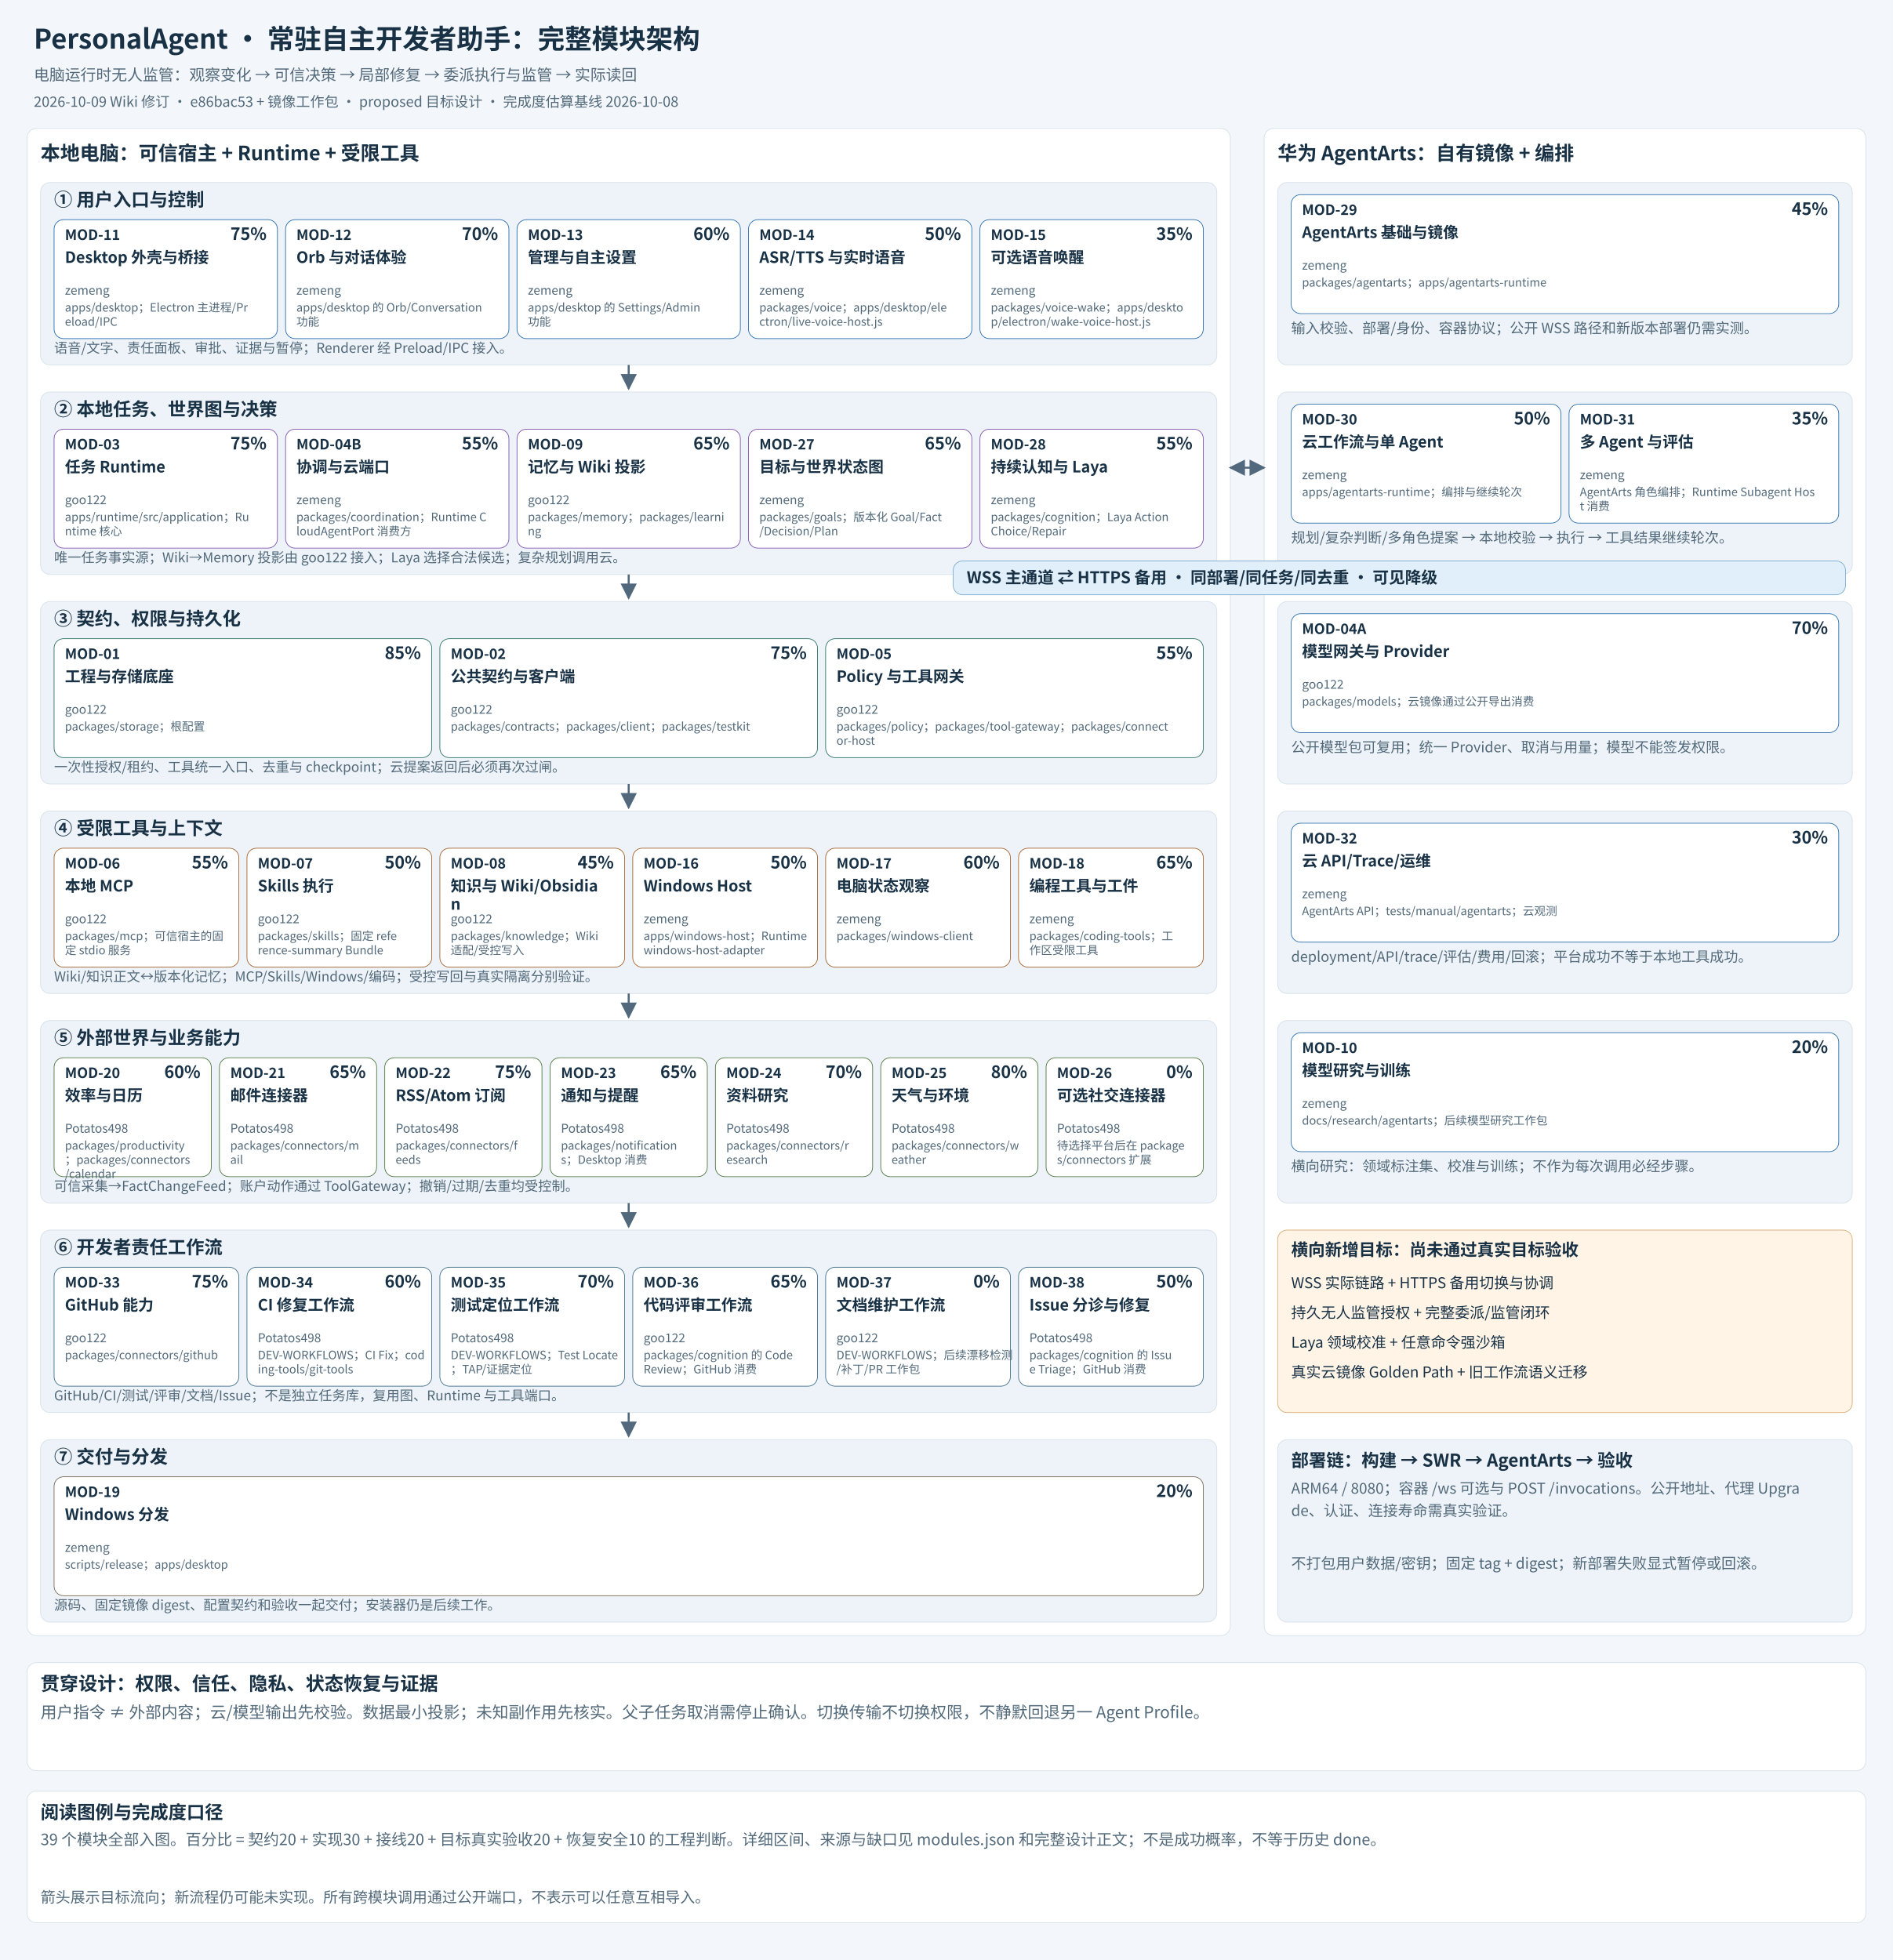
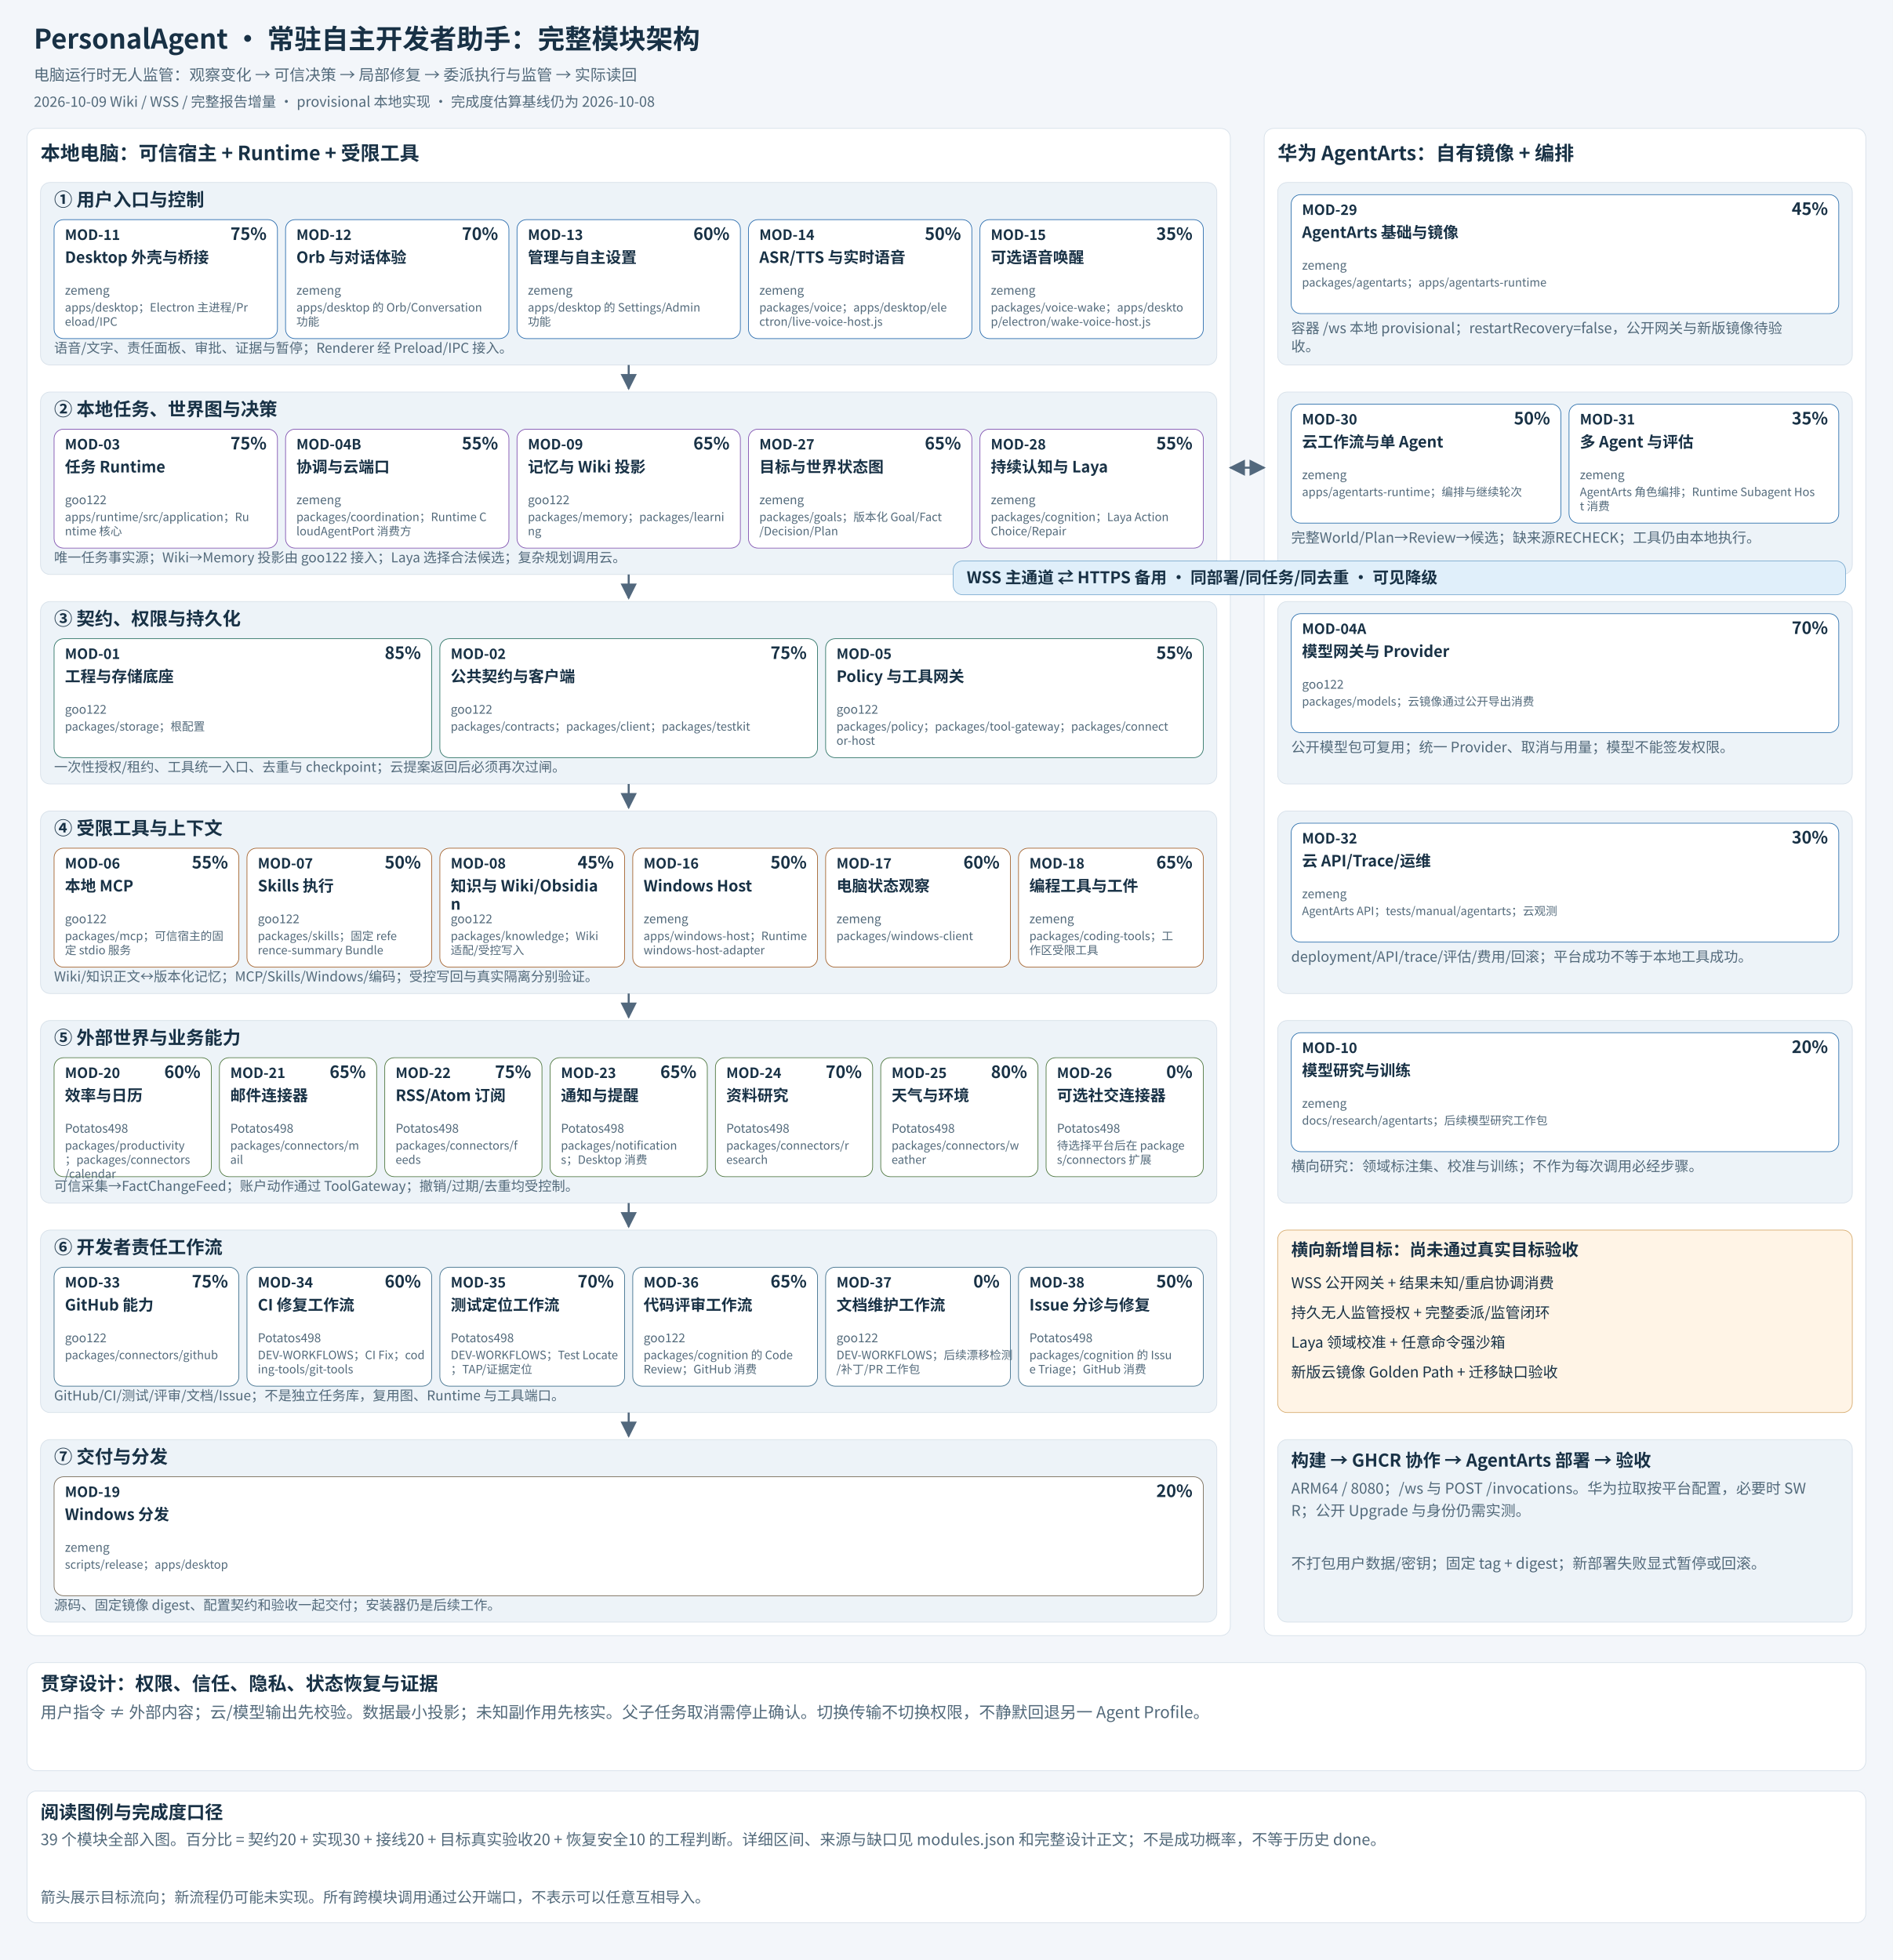
<svg xmlns="http://www.w3.org/2000/svg" width="2800" height="2900" viewBox="0 0 2800 2900" role="img" aria-labelledby="title desc">
  <defs>
    <marker id="arrow" viewBox="0 0 10 10" refX="9" refY="5" markerWidth="8" markerHeight="8" orient="auto-start-reverse">
      <path d="M 0 0 L 10 5 L 0 10 z" fill="#52687d" />
    </marker>
  </defs>
  <style>text{font-family:"Microsoft YaHei","Noto Sans CJK SC",sans-serif;fill:#183145} .muted{fill:#52697a} .white{fill:white} .strong{font-weight:700}</style>
  <rect x="0" y="0" width="2800" height="2900" rx="0" fill="#f3f6fa" stroke="none" />
  <text x="50" y="72" font-size="40" class="strong" text-anchor="start">PersonalAgent · 常驻自主开发者助手：完整模块架构</text>
  <text x="50" y="119" font-size="23" class="muted" text-anchor="start">电脑运行时无人监管：观察变化 → 可信决策 → 局部修复 → 委派执行与监管 → 实际读回</text>
-   <text x="50" y="158" font-size="21" class="muted" text-anchor="start">2026-10-09 Wiki 修订 · e86bac53 + 镜像工作包 · proposed 目标设计 · 完成度估算基线 2026-10-08</text>
+   <text x="50" y="158" font-size="21" class="muted" text-anchor="start">2026-10-09 Wiki / WSS / 完整报告增量 · provisional 本地实现 · 完成度估算基线仍为 2026-10-08</text>
  <rect x="40" y="190" width="1780" height="2230" rx="14" fill="#fff" stroke="#d5dfe8" />
  <rect x="1870" y="190" width="890" height="2230" rx="14" fill="#fff" stroke="#d5dfe8" />
  <text x="60" y="237" font-size="29" class="strong" text-anchor="start">本地电脑：可信宿主 + Runtime + 受限工具</text>
  <text x="1890" y="237" font-size="29" class="strong" text-anchor="start">华为 AgentArts：自有镜像 + 编排</text>
  <rect x="60" y="270" width="1740" height="270" rx="14" fill="#edf3f8" stroke="#d5dfe8" />
  <text x="80" y="305" font-size="27" class="strong" text-anchor="start">① 用户入口与控制</text>
  <g data-module="MOD-11">
    <rect x="80.0" y="325" width="330.4" height="176" rx="14" fill="#fff" stroke="#2468ab" />
    <text x="96.0" y="355" font-size="21" class="strong" text-anchor="start">MOD-11</text>
    <text x="394.4" y="355" font-size="25" class="strong" text-anchor="end">75%</text>
    <text x="96.0" y="389" font-size="23" class="strong" text-anchor="start">Desktop 外壳与桥接</text>
    <text x="96.0" y="436" font-size="18" class="muted" text-anchor="start">zemeng</text>
    <text x="96.0" y="461" font-size="17" class="muted" text-anchor="start">apps/desktop；Electron 主进程/Pr</text>
    <text x="96.0" y="482" font-size="17" class="muted" text-anchor="start">eload/IPC</text>
  </g>
  <g data-module="MOD-12">
    <rect x="422.4" y="325" width="330.4" height="176" rx="14" fill="#fff" stroke="#2468ab" />
    <text x="438.4" y="355" font-size="21" class="strong" text-anchor="start">MOD-12</text>
    <text x="736.8" y="355" font-size="25" class="strong" text-anchor="end">70%</text>
    <text x="438.4" y="389" font-size="23" class="strong" text-anchor="start">Orb 与对话体验</text>
    <text x="438.4" y="436" font-size="18" class="muted" text-anchor="start">zemeng</text>
    <text x="438.4" y="461" font-size="17" class="muted" text-anchor="start">apps/desktop 的 Orb/Conversation</text>
    <text x="438.4" y="482" font-size="17" class="muted" text-anchor="start"> 功能</text>
  </g>
  <g data-module="MOD-13">
    <rect x="764.8" y="325" width="330.4" height="176" rx="14" fill="#fff" stroke="#2468ab" />
    <text x="780.8" y="355" font-size="21" class="strong" text-anchor="start">MOD-13</text>
    <text x="1079.2" y="355" font-size="25" class="strong" text-anchor="end">60%</text>
    <text x="780.8" y="389" font-size="23" class="strong" text-anchor="start">管理与自主设置</text>
    <text x="780.8" y="436" font-size="18" class="muted" text-anchor="start">zemeng</text>
    <text x="780.8" y="461" font-size="17" class="muted" text-anchor="start">apps/desktop 的 Settings/Admin </text>
    <text x="780.8" y="482" font-size="17" class="muted" text-anchor="start">功能</text>
  </g>
  <g data-module="MOD-14">
    <rect x="1107.2" y="325" width="330.4" height="176" rx="14" fill="#fff" stroke="#2468ab" />
    <text x="1123.2" y="355" font-size="21" class="strong" text-anchor="start">MOD-14</text>
    <text x="1421.6" y="355" font-size="25" class="strong" text-anchor="end">50%</text>
    <text x="1123.2" y="389" font-size="23" class="strong" text-anchor="start">ASR/TTS 与实时语音</text>
    <text x="1123.2" y="436" font-size="18" class="muted" text-anchor="start">zemeng</text>
    <text x="1123.2" y="461" font-size="17" class="muted" text-anchor="start">packages/voice；apps/desktop/ele</text>
    <text x="1123.2" y="482" font-size="17" class="muted" text-anchor="start">ctron/live-voice-host.js</text>
  </g>
  <g data-module="MOD-15">
    <rect x="1449.6" y="325" width="330.4" height="176" rx="14" fill="#fff" stroke="#2468ab" />
    <text x="1465.6" y="355" font-size="21" class="strong" text-anchor="start">MOD-15</text>
    <text x="1764.0" y="355" font-size="25" class="strong" text-anchor="end">35%</text>
    <text x="1465.6" y="389" font-size="23" class="strong" text-anchor="start">可选语音唤醒</text>
    <text x="1465.6" y="436" font-size="18" class="muted" text-anchor="start">zemeng</text>
    <text x="1465.6" y="461" font-size="17" class="muted" text-anchor="start">packages/voice-wake；apps/deskto</text>
    <text x="1465.6" y="482" font-size="17" class="muted" text-anchor="start">p/electron/wake-voice-host.js</text>
  </g>
  <text x="80" y="522" font-size="20" class="muted" text-anchor="start">语音/文字、责任面板、审批、证据与暂停；Renderer 经 Preload/IPC 接入。</text>
  <rect x="60" y="580" width="1740" height="270" rx="14" fill="#edf3f8" stroke="#d5dfe8" />
  <text x="80" y="615" font-size="27" class="strong" text-anchor="start">② 本地任务、世界图与决策</text>
  <g data-module="MOD-03">
    <rect x="80.0" y="635" width="330.4" height="176" rx="14" fill="#fff" stroke="#7c4cad" />
    <text x="96.0" y="665" font-size="21" class="strong" text-anchor="start">MOD-03</text>
    <text x="394.4" y="665" font-size="25" class="strong" text-anchor="end">75%</text>
    <text x="96.0" y="699" font-size="23" class="strong" text-anchor="start">任务 Runtime</text>
    <text x="96.0" y="746" font-size="18" class="muted" text-anchor="start">goo122</text>
    <text x="96.0" y="771" font-size="17" class="muted" text-anchor="start">apps/runtime/src/application；Ru</text>
    <text x="96.0" y="792" font-size="17" class="muted" text-anchor="start">ntime 核心</text>
  </g>
  <g data-module="MOD-04B">
    <rect x="422.4" y="635" width="330.4" height="176" rx="14" fill="#fff" stroke="#7c4cad" />
    <text x="438.4" y="665" font-size="21" class="strong" text-anchor="start">MOD-04B</text>
    <text x="736.8" y="665" font-size="25" class="strong" text-anchor="end">55%</text>
    <text x="438.4" y="699" font-size="23" class="strong" text-anchor="start">协调与云端口</text>
    <text x="438.4" y="746" font-size="18" class="muted" text-anchor="start">zemeng</text>
    <text x="438.4" y="771" font-size="17" class="muted" text-anchor="start">packages/coordination；Runtime C</text>
    <text x="438.4" y="792" font-size="17" class="muted" text-anchor="start">loudAgentPort 消费方</text>
  </g>
  <g data-module="MOD-09">
    <rect x="764.8" y="635" width="330.4" height="176" rx="14" fill="#fff" stroke="#7c4cad" />
    <text x="780.8" y="665" font-size="21" class="strong" text-anchor="start">MOD-09</text>
    <text x="1079.2" y="665" font-size="25" class="strong" text-anchor="end">65%</text>
    <text x="780.8" y="699" font-size="23" class="strong" text-anchor="start">记忆与 Wiki 投影</text>
    <text x="780.8" y="746" font-size="18" class="muted" text-anchor="start">goo122</text>
    <text x="780.8" y="771" font-size="17" class="muted" text-anchor="start">packages/memory；packages/learni</text>
    <text x="780.8" y="792" font-size="17" class="muted" text-anchor="start">ng</text>
  </g>
  <g data-module="MOD-27">
    <rect x="1107.2" y="635" width="330.4" height="176" rx="14" fill="#fff" stroke="#7c4cad" />
    <text x="1123.2" y="665" font-size="21" class="strong" text-anchor="start">MOD-27</text>
    <text x="1421.6" y="665" font-size="25" class="strong" text-anchor="end">65%</text>
    <text x="1123.2" y="699" font-size="23" class="strong" text-anchor="start">目标与世界状态图</text>
    <text x="1123.2" y="746" font-size="18" class="muted" text-anchor="start">zemeng</text>
    <text x="1123.2" y="771" font-size="17" class="muted" text-anchor="start">packages/goals；版本化 Goal/Fact</text>
    <text x="1123.2" y="792" font-size="17" class="muted" text-anchor="start">/Decision/Plan</text>
  </g>
  <g data-module="MOD-28">
    <rect x="1449.6" y="635" width="330.4" height="176" rx="14" fill="#fff" stroke="#7c4cad" />
    <text x="1465.6" y="665" font-size="21" class="strong" text-anchor="start">MOD-28</text>
    <text x="1764.0" y="665" font-size="25" class="strong" text-anchor="end">55%</text>
    <text x="1465.6" y="699" font-size="23" class="strong" text-anchor="start">持续认知与 Laya</text>
    <text x="1465.6" y="746" font-size="18" class="muted" text-anchor="start">zemeng</text>
    <text x="1465.6" y="771" font-size="17" class="muted" text-anchor="start">packages/cognition；Laya Action </text>
    <text x="1465.6" y="792" font-size="17" class="muted" text-anchor="start">Choice/Repair</text>
  </g>
  <text x="80" y="832" font-size="20" class="muted" text-anchor="start">唯一任务事实源；Wiki→Memory 投影由 goo122 接入；Laya 选择合法候选；复杂规划调用云。</text>
  <rect x="60" y="890" width="1740" height="270" rx="14" fill="#edf3f8" stroke="#d5dfe8" />
  <text x="80" y="925" font-size="27" class="strong" text-anchor="start">③ 契约、权限与持久化</text>
  <g data-module="MOD-01">
    <rect x="80.0" y="945" width="558.667" height="176" rx="14" fill="#fff" stroke="#276f61" />
    <text x="96.0" y="975" font-size="21" class="strong" text-anchor="start">MOD-01</text>
    <text x="622.667" y="975" font-size="25" class="strong" text-anchor="end">85%</text>
    <text x="96.0" y="1009" font-size="23" class="strong" text-anchor="start">工程与存储底座</text>
    <text x="96.0" y="1056" font-size="18" class="muted" text-anchor="start">goo122</text>
    <text x="96.0" y="1081" font-size="17" class="muted" text-anchor="start">packages/storage；根配置</text>
  </g>
  <g data-module="MOD-02">
    <rect x="650.667" y="945" width="558.667" height="176" rx="14" fill="#fff" stroke="#276f61" />
    <text x="666.667" y="975" font-size="21" class="strong" text-anchor="start">MOD-02</text>
    <text x="1193.333" y="975" font-size="25" class="strong" text-anchor="end">75%</text>
    <text x="666.667" y="1009" font-size="23" class="strong" text-anchor="start">公共契约与客户端</text>
    <text x="666.667" y="1056" font-size="18" class="muted" text-anchor="start">goo122</text>
    <text x="666.667" y="1081" font-size="17" class="muted" text-anchor="start">packages/contracts；packages/client；packages/testkit</text>
  </g>
  <g data-module="MOD-05">
    <rect x="1221.333" y="945" width="558.667" height="176" rx="14" fill="#fff" stroke="#276f61" />
    <text x="1237.333" y="975" font-size="21" class="strong" text-anchor="start">MOD-05</text>
    <text x="1764.0" y="975" font-size="25" class="strong" text-anchor="end">55%</text>
    <text x="1237.333" y="1009" font-size="23" class="strong" text-anchor="start">Policy 与工具网关</text>
    <text x="1237.333" y="1056" font-size="18" class="muted" text-anchor="start">goo122</text>
    <text x="1237.333" y="1081" font-size="17" class="muted" text-anchor="start">packages/policy；packages/tool-gateway；packages/connect</text>
    <text x="1237.333" y="1102" font-size="17" class="muted" text-anchor="start">or-host</text>
  </g>
  <text x="80" y="1142" font-size="20" class="muted" text-anchor="start">一次性授权/租约、工具统一入口、去重与 checkpoint；云提案返回后必须再次过闸。</text>
  <rect x="60" y="1200" width="1740" height="270" rx="14" fill="#edf3f8" stroke="#d5dfe8" />
  <text x="80" y="1235" font-size="27" class="strong" text-anchor="start">④ 受限工具与上下文</text>
  <g data-module="MOD-06">
    <rect x="80.0" y="1255" width="273.333" height="176" rx="14" fill="#fff" stroke="#a15e27" />
    <text x="96.0" y="1285" font-size="21" class="strong" text-anchor="start">MOD-06</text>
    <text x="337.333" y="1285" font-size="25" class="strong" text-anchor="end">55%</text>
    <text x="96.0" y="1319" font-size="23" class="strong" text-anchor="start">本地 MCP</text>
    <text x="96.0" y="1366" font-size="18" class="muted" text-anchor="start">goo122</text>
    <text x="96.0" y="1391" font-size="17" class="muted" text-anchor="start">packages/mcp；可信宿主的固</text>
    <text x="96.0" y="1412" font-size="17" class="muted" text-anchor="start">定 stdio 服务</text>
  </g>
  <g data-module="MOD-07">
    <rect x="365.333" y="1255" width="273.333" height="176" rx="14" fill="#fff" stroke="#a15e27" />
    <text x="381.333" y="1285" font-size="21" class="strong" text-anchor="start">MOD-07</text>
    <text x="622.667" y="1285" font-size="25" class="strong" text-anchor="end">50%</text>
    <text x="381.333" y="1319" font-size="23" class="strong" text-anchor="start">Skills 执行</text>
    <text x="381.333" y="1366" font-size="18" class="muted" text-anchor="start">goo122</text>
    <text x="381.333" y="1391" font-size="17" class="muted" text-anchor="start">packages/skills；固定 refe</text>
    <text x="381.333" y="1412" font-size="17" class="muted" text-anchor="start">rence-summary Bundle</text>
  </g>
  <g data-module="MOD-08">
    <rect x="650.667" y="1255" width="273.333" height="176" rx="14" fill="#fff" stroke="#a15e27" />
    <text x="666.667" y="1285" font-size="21" class="strong" text-anchor="start">MOD-08</text>
    <text x="908.0" y="1285" font-size="25" class="strong" text-anchor="end">45%</text>
    <text x="666.667" y="1319" font-size="23" class="strong" text-anchor="start">知识与 Wiki/Obsidia</text>
    <text x="666.667" y="1346" font-size="23" class="strong" text-anchor="start">n</text>
    <text x="666.667" y="1366" font-size="18" class="muted" text-anchor="start">goo122</text>
    <text x="666.667" y="1391" font-size="17" class="muted" text-anchor="start">packages/knowledge；Wiki </text>
    <text x="666.667" y="1412" font-size="17" class="muted" text-anchor="start">适配/受控写入</text>
  </g>
  <g data-module="MOD-16">
    <rect x="936.0" y="1255" width="273.333" height="176" rx="14" fill="#fff" stroke="#a15e27" />
    <text x="952.0" y="1285" font-size="21" class="strong" text-anchor="start">MOD-16</text>
    <text x="1193.333" y="1285" font-size="25" class="strong" text-anchor="end">50%</text>
    <text x="952.0" y="1319" font-size="23" class="strong" text-anchor="start">Windows Host</text>
    <text x="952.0" y="1366" font-size="18" class="muted" text-anchor="start">zemeng</text>
    <text x="952.0" y="1391" font-size="17" class="muted" text-anchor="start">apps/windows-host；Runtime</text>
    <text x="952.0" y="1412" font-size="17" class="muted" text-anchor="start"> windows-host-adapter</text>
  </g>
  <g data-module="MOD-17">
    <rect x="1221.333" y="1255" width="273.333" height="176" rx="14" fill="#fff" stroke="#a15e27" />
    <text x="1237.333" y="1285" font-size="21" class="strong" text-anchor="start">MOD-17</text>
    <text x="1478.667" y="1285" font-size="25" class="strong" text-anchor="end">60%</text>
    <text x="1237.333" y="1319" font-size="23" class="strong" text-anchor="start">电脑状态观察</text>
    <text x="1237.333" y="1366" font-size="18" class="muted" text-anchor="start">zemeng</text>
    <text x="1237.333" y="1391" font-size="17" class="muted" text-anchor="start">packages/windows-client</text>
  </g>
  <g data-module="MOD-18">
    <rect x="1506.667" y="1255" width="273.333" height="176" rx="14" fill="#fff" stroke="#a15e27" />
    <text x="1522.667" y="1285" font-size="21" class="strong" text-anchor="start">MOD-18</text>
    <text x="1764" y="1285" font-size="25" class="strong" text-anchor="end">65%</text>
    <text x="1522.667" y="1319" font-size="23" class="strong" text-anchor="start">编程工具与工件</text>
    <text x="1522.667" y="1366" font-size="18" class="muted" text-anchor="start">zemeng</text>
    <text x="1522.667" y="1391" font-size="17" class="muted" text-anchor="start">packages/coding-tools；工</text>
    <text x="1522.667" y="1412" font-size="17" class="muted" text-anchor="start">作区受限工具</text>
  </g>
  <text x="80" y="1452" font-size="20" class="muted" text-anchor="start">Wiki/知识正文↔版本化记忆；MCP/Skills/Windows/编码；受控写回与真实隔离分别验证。</text>
  <rect x="60" y="1510" width="1740" height="270" rx="14" fill="#edf3f8" stroke="#d5dfe8" />
  <text x="80" y="1545" font-size="27" class="strong" text-anchor="start">⑤ 外部世界与业务能力</text>
  <g data-module="MOD-20">
    <rect x="80.0" y="1565" width="232.571" height="176" rx="14" fill="#fff" stroke="#487238" />
    <text x="96.0" y="1595" font-size="21" class="strong" text-anchor="start">MOD-20</text>
    <text x="296.571" y="1595" font-size="25" class="strong" text-anchor="end">60%</text>
    <text x="96.0" y="1629" font-size="23" class="strong" text-anchor="start">效率与日历</text>
    <text x="96.0" y="1676" font-size="18" class="muted" text-anchor="start">Potatos498</text>
    <text x="96.0" y="1701" font-size="17" class="muted" text-anchor="start">packages/productivity</text>
    <text x="96.0" y="1722" font-size="17" class="muted" text-anchor="start">；packages/connectors</text>
    <text x="96.0" y="1743" font-size="17" class="muted" text-anchor="start">/calendar</text>
  </g>
  <g data-module="MOD-21">
    <rect x="324.571" y="1565" width="232.571" height="176" rx="14" fill="#fff" stroke="#487238" />
    <text x="340.571" y="1595" font-size="21" class="strong" text-anchor="start">MOD-21</text>
    <text x="541.143" y="1595" font-size="25" class="strong" text-anchor="end">65%</text>
    <text x="340.571" y="1629" font-size="23" class="strong" text-anchor="start">邮件连接器</text>
    <text x="340.571" y="1676" font-size="18" class="muted" text-anchor="start">Potatos498</text>
    <text x="340.571" y="1701" font-size="17" class="muted" text-anchor="start">packages/connectors/m</text>
    <text x="340.571" y="1722" font-size="17" class="muted" text-anchor="start">ail</text>
  </g>
  <g data-module="MOD-22">
    <rect x="569.143" y="1565" width="232.571" height="176" rx="14" fill="#fff" stroke="#487238" />
    <text x="585.143" y="1595" font-size="21" class="strong" text-anchor="start">MOD-22</text>
    <text x="785.714" y="1595" font-size="25" class="strong" text-anchor="end">75%</text>
    <text x="585.143" y="1629" font-size="23" class="strong" text-anchor="start">RSS/Atom 订阅</text>
    <text x="585.143" y="1676" font-size="18" class="muted" text-anchor="start">Potatos498</text>
    <text x="585.143" y="1701" font-size="17" class="muted" text-anchor="start">packages/connectors/f</text>
    <text x="585.143" y="1722" font-size="17" class="muted" text-anchor="start">eeds</text>
  </g>
  <g data-module="MOD-23">
    <rect x="813.714" y="1565" width="232.571" height="176" rx="14" fill="#fff" stroke="#487238" />
    <text x="829.714" y="1595" font-size="21" class="strong" text-anchor="start">MOD-23</text>
    <text x="1030.286" y="1595" font-size="25" class="strong" text-anchor="end">65%</text>
    <text x="829.714" y="1629" font-size="23" class="strong" text-anchor="start">通知与提醒</text>
    <text x="829.714" y="1676" font-size="18" class="muted" text-anchor="start">Potatos498</text>
    <text x="829.714" y="1701" font-size="17" class="muted" text-anchor="start">packages/notification</text>
    <text x="829.714" y="1722" font-size="17" class="muted" text-anchor="start">s；Desktop 消费</text>
  </g>
  <g data-module="MOD-24">
    <rect x="1058.286" y="1565" width="232.571" height="176" rx="14" fill="#fff" stroke="#487238" />
    <text x="1074.286" y="1595" font-size="21" class="strong" text-anchor="start">MOD-24</text>
    <text x="1274.857" y="1595" font-size="25" class="strong" text-anchor="end">70%</text>
    <text x="1074.286" y="1629" font-size="23" class="strong" text-anchor="start">资料研究</text>
    <text x="1074.286" y="1676" font-size="18" class="muted" text-anchor="start">Potatos498</text>
    <text x="1074.286" y="1701" font-size="17" class="muted" text-anchor="start">packages/connectors/r</text>
    <text x="1074.286" y="1722" font-size="17" class="muted" text-anchor="start">esearch</text>
  </g>
  <g data-module="MOD-25">
    <rect x="1302.857" y="1565" width="232.571" height="176" rx="14" fill="#fff" stroke="#487238" />
    <text x="1318.857" y="1595" font-size="21" class="strong" text-anchor="start">MOD-25</text>
    <text x="1519.429" y="1595" font-size="25" class="strong" text-anchor="end">80%</text>
    <text x="1318.857" y="1629" font-size="23" class="strong" text-anchor="start">天气与环境</text>
    <text x="1318.857" y="1676" font-size="18" class="muted" text-anchor="start">Potatos498</text>
    <text x="1318.857" y="1701" font-size="17" class="muted" text-anchor="start">packages/connectors/w</text>
    <text x="1318.857" y="1722" font-size="17" class="muted" text-anchor="start">eather</text>
  </g>
  <g data-module="MOD-26">
    <rect x="1547.429" y="1565" width="232.571" height="176" rx="14" fill="#fff" stroke="#487238" />
    <text x="1563.429" y="1595" font-size="21" class="strong" text-anchor="start">MOD-26</text>
    <text x="1764" y="1595" font-size="25" class="strong" text-anchor="end">0%</text>
    <text x="1563.429" y="1629" font-size="23" class="strong" text-anchor="start">可选社交连接器</text>
    <text x="1563.429" y="1676" font-size="18" class="muted" text-anchor="start">Potatos498</text>
    <text x="1563.429" y="1701" font-size="17" class="muted" text-anchor="start">待选择平台后在 package</text>
    <text x="1563.429" y="1722" font-size="17" class="muted" text-anchor="start">s/connectors 扩展</text>
  </g>
  <text x="80" y="1762" font-size="20" class="muted" text-anchor="start">可信采集→FactChangeFeed；账户动作通过 ToolGateway；撤销/过期/去重均受控制。</text>
  <rect x="60" y="1820" width="1740" height="270" rx="14" fill="#edf3f8" stroke="#d5dfe8" />
  <text x="80" y="1855" font-size="27" class="strong" text-anchor="start">⑥ 开发者责任工作流</text>
  <g data-module="MOD-33">
    <rect x="80.0" y="1875" width="273.333" height="176" rx="14" fill="#fff" stroke="#396b89" />
    <text x="96.0" y="1905" font-size="21" class="strong" text-anchor="start">MOD-33</text>
    <text x="337.333" y="1905" font-size="25" class="strong" text-anchor="end">75%</text>
    <text x="96.0" y="1939" font-size="23" class="strong" text-anchor="start">GitHub 能力</text>
    <text x="96.0" y="1986" font-size="18" class="muted" text-anchor="start">goo122</text>
    <text x="96.0" y="2011" font-size="17" class="muted" text-anchor="start">packages/connectors/github</text>
  </g>
  <g data-module="MOD-34">
    <rect x="365.333" y="1875" width="273.333" height="176" rx="14" fill="#fff" stroke="#396b89" />
    <text x="381.333" y="1905" font-size="21" class="strong" text-anchor="start">MOD-34</text>
    <text x="622.667" y="1905" font-size="25" class="strong" text-anchor="end">60%</text>
    <text x="381.333" y="1939" font-size="23" class="strong" text-anchor="start">CI 修复工作流</text>
    <text x="381.333" y="1986" font-size="18" class="muted" text-anchor="start">Potatos498</text>
    <text x="381.333" y="2011" font-size="17" class="muted" text-anchor="start">DEV-WORKFLOWS；CI Fix；cod</text>
    <text x="381.333" y="2032" font-size="17" class="muted" text-anchor="start">ing-tools/git-tools</text>
  </g>
  <g data-module="MOD-35">
    <rect x="650.667" y="1875" width="273.333" height="176" rx="14" fill="#fff" stroke="#396b89" />
    <text x="666.667" y="1905" font-size="21" class="strong" text-anchor="start">MOD-35</text>
    <text x="908.0" y="1905" font-size="25" class="strong" text-anchor="end">70%</text>
    <text x="666.667" y="1939" font-size="23" class="strong" text-anchor="start">测试定位工作流</text>
    <text x="666.667" y="1986" font-size="18" class="muted" text-anchor="start">Potatos498</text>
    <text x="666.667" y="2011" font-size="17" class="muted" text-anchor="start">DEV-WORKFLOWS；Test Locate</text>
    <text x="666.667" y="2032" font-size="17" class="muted" text-anchor="start">；TAP/证据定位</text>
  </g>
  <g data-module="MOD-36">
    <rect x="936.0" y="1875" width="273.333" height="176" rx="14" fill="#fff" stroke="#396b89" />
    <text x="952.0" y="1905" font-size="21" class="strong" text-anchor="start">MOD-36</text>
    <text x="1193.333" y="1905" font-size="25" class="strong" text-anchor="end">65%</text>
    <text x="952.0" y="1939" font-size="23" class="strong" text-anchor="start">代码评审工作流</text>
    <text x="952.0" y="1986" font-size="18" class="muted" text-anchor="start">goo122</text>
    <text x="952.0" y="2011" font-size="17" class="muted" text-anchor="start">packages/cognition 的 Code</text>
    <text x="952.0" y="2032" font-size="17" class="muted" text-anchor="start"> Review；GitHub 消费</text>
  </g>
  <g data-module="MOD-37">
    <rect x="1221.333" y="1875" width="273.333" height="176" rx="14" fill="#fff" stroke="#396b89" />
    <text x="1237.333" y="1905" font-size="21" class="strong" text-anchor="start">MOD-37</text>
    <text x="1478.667" y="1905" font-size="25" class="strong" text-anchor="end">0%</text>
    <text x="1237.333" y="1939" font-size="23" class="strong" text-anchor="start">文档维护工作流</text>
    <text x="1237.333" y="1986" font-size="18" class="muted" text-anchor="start">goo122</text>
    <text x="1237.333" y="2011" font-size="17" class="muted" text-anchor="start">DEV-WORKFLOWS；后续漂移检测</text>
    <text x="1237.333" y="2032" font-size="17" class="muted" text-anchor="start">/补丁/PR 工作包</text>
  </g>
  <g data-module="MOD-38">
    <rect x="1506.667" y="1875" width="273.333" height="176" rx="14" fill="#fff" stroke="#396b89" />
    <text x="1522.667" y="1905" font-size="21" class="strong" text-anchor="start">MOD-38</text>
    <text x="1764" y="1905" font-size="25" class="strong" text-anchor="end">50%</text>
    <text x="1522.667" y="1939" font-size="23" class="strong" text-anchor="start">Issue 分诊与修复</text>
    <text x="1522.667" y="1986" font-size="18" class="muted" text-anchor="start">Potatos498</text>
    <text x="1522.667" y="2011" font-size="17" class="muted" text-anchor="start">packages/cognition 的 Issu</text>
    <text x="1522.667" y="2032" font-size="17" class="muted" text-anchor="start">e Triage；GitHub 消费</text>
  </g>
  <text x="80" y="2072" font-size="20" class="muted" text-anchor="start">GitHub/CI/测试/评审/文档/Issue；不是独立任务库，复用图、Runtime 与工具端口。</text>
  <rect x="60" y="2130" width="1740" height="270" rx="14" fill="#edf3f8" stroke="#d5dfe8" />
  <text x="80" y="2165" font-size="27" class="strong" text-anchor="start">⑦ 交付与分发</text>
  <g data-module="MOD-19">
    <rect x="80.0" y="2185" width="1700.0" height="176" rx="14" fill="#fff" stroke="#726551" />
    <text x="96.0" y="2215" font-size="21" class="strong" text-anchor="start">MOD-19</text>
    <text x="1764.0" y="2215" font-size="25" class="strong" text-anchor="end">20%</text>
    <text x="96.0" y="2249" font-size="23" class="strong" text-anchor="start">Windows 分发</text>
    <text x="96.0" y="2296" font-size="18" class="muted" text-anchor="start">zemeng</text>
    <text x="96.0" y="2321" font-size="17" class="muted" text-anchor="start">scripts/release；apps/desktop</text>
  </g>
  <text x="80" y="2382" font-size="20" class="muted" text-anchor="start">源码、固定镜像 digest、配置契约和验收一起交付；安装器仍是后续工作。</text>
  <path d="M930,540 L930,575" fill="none" stroke="#52687d" stroke-width="3" marker-end="url(#arrow)" />
  <path d="M930,850 L930,885" fill="none" stroke="#52687d" stroke-width="3" marker-end="url(#arrow)" />
  <path d="M930,1160 L930,1195" fill="none" stroke="#52687d" stroke-width="3" marker-end="url(#arrow)" />
  <path d="M930,1470 L930,1505" fill="none" stroke="#52687d" stroke-width="3" marker-end="url(#arrow)" />
  <path d="M930,1780 L930,1815" fill="none" stroke="#52687d" stroke-width="3" marker-end="url(#arrow)" />
  <path d="M930,2090 L930,2125" fill="none" stroke="#52687d" stroke-width="3" marker-end="url(#arrow)" />
  <rect x="1890" y="270" width="850" height="270" rx="14" fill="#edf3f8" stroke="#d5dfe8" />
  <g data-module="MOD-29">
    <rect x="1910" y="288" width="810" height="176" rx="14" fill="#fff" stroke="#276caa" />
    <text x="1926" y="318" font-size="21" class="strong" text-anchor="start">MOD-29</text>
    <text x="2704" y="318" font-size="25" class="strong" text-anchor="end">45%</text>
    <text x="1926" y="352" font-size="23" class="strong" text-anchor="start">AgentArts 基础与镜像</text>
    <text x="1926" y="399" font-size="18" class="muted" text-anchor="start">zemeng</text>
    <text x="1926" y="424" font-size="17" class="muted" text-anchor="start">packages/agentarts；apps/agentarts-runtime</text>
  </g>
-   <text x="1910" y="493" font-size="21" class="muted" text-anchor="start">输入校验、部署/身份、容器协议；公开 WSS 路径和新版本部署仍需实测。</text>
+   <text x="1910" y="493" font-size="21" class="muted" text-anchor="start">容器 /ws 本地 provisional；restartRecovery=false，公开网关与新版镜像待验</text>
+   <text x="1910" y="520" font-size="21" class="muted" text-anchor="start">收。</text>
  <rect x="1890" y="890" width="850" height="270" rx="14" fill="#edf3f8" stroke="#d5dfe8" />
  <g data-module="MOD-04A">
    <rect x="1910" y="908" width="810" height="176" rx="14" fill="#fff" stroke="#276caa" />
    <text x="1926" y="938" font-size="21" class="strong" text-anchor="start">MOD-04A</text>
    <text x="2704" y="938" font-size="25" class="strong" text-anchor="end">70%</text>
    <text x="1926" y="972" font-size="23" class="strong" text-anchor="start">模型网关与 Provider</text>
    <text x="1926" y="1019" font-size="18" class="muted" text-anchor="start">goo122</text>
    <text x="1926" y="1044" font-size="17" class="muted" text-anchor="start">packages/models；云镜像通过公开导出消费</text>
  </g>
  <text x="1910" y="1113" font-size="21" class="muted" text-anchor="start">公开模型包可复用；统一 Provider、取消与用量；模型不能签发权限。</text>
  <rect x="1890" y="1200" width="850" height="270" rx="14" fill="#edf3f8" stroke="#d5dfe8" />
  <g data-module="MOD-32">
    <rect x="1910" y="1218" width="810" height="176" rx="14" fill="#fff" stroke="#276caa" />
    <text x="1926" y="1248" font-size="21" class="strong" text-anchor="start">MOD-32</text>
    <text x="2704" y="1248" font-size="25" class="strong" text-anchor="end">30%</text>
    <text x="1926" y="1282" font-size="23" class="strong" text-anchor="start">云 API/Trace/运维</text>
    <text x="1926" y="1329" font-size="18" class="muted" text-anchor="start">zemeng</text>
    <text x="1926" y="1354" font-size="17" class="muted" text-anchor="start">AgentArts API；tests/manual/agentarts；云观测</text>
  </g>
  <text x="1910" y="1423" font-size="21" class="muted" text-anchor="start">deployment/API/trace/评估/费用/回滚；平台成功不等于本地工具成功。</text>
  <rect x="1890" y="1510" width="850" height="270" rx="14" fill="#edf3f8" stroke="#d5dfe8" />
  <g data-module="MOD-10">
    <rect x="1910" y="1528" width="810" height="176" rx="14" fill="#fff" stroke="#276caa" />
    <text x="1926" y="1558" font-size="21" class="strong" text-anchor="start">MOD-10</text>
    <text x="2704" y="1558" font-size="25" class="strong" text-anchor="end">20%</text>
    <text x="1926" y="1592" font-size="23" class="strong" text-anchor="start">模型研究与训练</text>
    <text x="1926" y="1639" font-size="18" class="muted" text-anchor="start">zemeng</text>
    <text x="1926" y="1664" font-size="17" class="muted" text-anchor="start">docs/research/agentarts；后续模型研究工作包</text>
  </g>
  <text x="1910" y="1733" font-size="21" class="muted" text-anchor="start">横向研究：领域标注集、校准与训练；不作为每次调用必经步骤。</text>
  <rect x="1890" y="580" width="850" height="270" rx="14" fill="#edf3f8" stroke="#d5dfe8" />
  <g data-module="MOD-30">
    <rect x="1910" y="598" width="399" height="176" rx="14" fill="#fff" stroke="#276caa" />
    <text x="1926" y="628" font-size="21" class="strong" text-anchor="start">MOD-30</text>
    <text x="2293" y="628" font-size="25" class="strong" text-anchor="end">50%</text>
    <text x="1926" y="662" font-size="23" class="strong" text-anchor="start">云工作流与单 Agent</text>
    <text x="1926" y="709" font-size="18" class="muted" text-anchor="start">zemeng</text>
    <text x="1926" y="734" font-size="17" class="muted" text-anchor="start">apps/agentarts-runtime；编排与继续轮次</text>
  </g>
  <g data-module="MOD-31">
    <rect x="2321" y="598" width="399" height="176" rx="14" fill="#fff" stroke="#276caa" />
    <text x="2337" y="628" font-size="21" class="strong" text-anchor="start">MOD-31</text>
    <text x="2704" y="628" font-size="25" class="strong" text-anchor="end">35%</text>
    <text x="2337" y="662" font-size="23" class="strong" text-anchor="start">多 Agent 与评估</text>
    <text x="2337" y="709" font-size="18" class="muted" text-anchor="start">zemeng</text>
    <text x="2337" y="734" font-size="17" class="muted" text-anchor="start">AgentArts 角色编排；Runtime Subagent Hos</text>
    <text x="2337" y="755" font-size="17" class="muted" text-anchor="start">t 消费</text>
  </g>
-   <text x="1910" y="803" font-size="21" class="muted" text-anchor="start">规划/复杂判断/多角色提案 → 本地校验 → 执行 → 工具结果继续轮次。</text>
+   <text x="1910" y="803" font-size="21" class="muted" text-anchor="start">完整World/Plan→Review→候选；缺来源RECHECK；工具仍由本地执行。</text>
  <path d="M1820,692 L1870,692" fill="none" stroke="#52687d" stroke-width="3" marker-end="url(#arrow)" marker-start="url(#arrow)" />
  <rect x="1410" y="830" width="1320" height="50" rx="14" fill="#e0effa" stroke="#78a9cf" />
  <text x="1430" y="863" font-size="24" class="strong" text-anchor="start">WSS 主通道 ⇄ HTTPS 备用 · 同部署/同任务/同去重 · 可见降级</text>
  <rect x="1890" y="1820" width="850" height="270" rx="14" fill="#fff4e6" stroke="#d6aa6c" />
  <text x="1910" y="1858" font-size="25" class="strong" text-anchor="start">横向新增目标：尚未通过真实目标验收</text>
-   <text x="1910" y="1906" font-size="22" class="" text-anchor="start">WSS 实际链路 + HTTPS 备用切换与协调</text>
+   <text x="1910" y="1906" font-size="22" class="" text-anchor="start">WSS 公开网关 + 结果未知/重启协调消费</text>
  <text x="1910" y="1950" font-size="22" class="" text-anchor="start">持久无人监管授权 + 完整委派/监管闭环</text>
  <text x="1910" y="1994" font-size="22" class="" text-anchor="start">Laya 领域校准 + 任意命令强沙箱</text>
-   <text x="1910" y="2038" font-size="22" class="" text-anchor="start">真实云镜像 Golden Path + 旧工作流语义迁移</text>
+   <text x="1910" y="2038" font-size="22" class="" text-anchor="start">新版云镜像 Golden Path + 迁移缺口验收</text>
  <rect x="1890" y="2130" width="850" height="270" rx="14" fill="#edf3f8" stroke="#d5dfe8" />
-   <text x="1910" y="2170" font-size="26" class="strong" text-anchor="start">部署链：构建 → SWR → AgentArts → 验收</text>
-   <text x="1910" y="2210" font-size="22" class="muted" text-anchor="start">ARM64 / 8080；容器 /ws 可选与 POST /invocations。公开地址、代理 Upgra</text>
-   <text x="1910" y="2243" font-size="22" class="muted" text-anchor="start">de、认证、连接寿命需真实验证。</text>
+   <text x="1910" y="2170" font-size="26" class="strong" text-anchor="start">构建 → GHCR 协作 → AgentArts 部署 → 验收</text>
+   <text x="1910" y="2210" font-size="22" class="muted" text-anchor="start">ARM64 / 8080；/ws 与 POST /invocations。华为拉取按平台配置，必要时 SW</text>
+   <text x="1910" y="2243" font-size="22" class="muted" text-anchor="start">R；公开 Upgrade 与身份仍需实测。</text>
  <text x="1910" y="2321" font-size="22" class="muted" text-anchor="start">不打包用户数据/密钥；固定 tag + digest；新部署失败显式暂停或回滚。</text>
  <rect x="40" y="2460" width="2720" height="160" rx="14" fill="#fff" stroke="#d5dfe8" />
  <text x="60" y="2501" font-size="28" class="strong" text-anchor="start">贯穿设计：权限、信任、隐私、状态恢复与证据</text>
  <text x="60" y="2542" font-size="24" class="muted" text-anchor="start">用户指令 ≠ 外部内容；云/模型输出先校验。数据最小投影；未知副作用先核实。父子任务取消需停止确认。切换传输不切换权限，不静默回退另一 Agent Profile。</text>
  <rect x="40" y="2650" width="2720" height="195" rx="14" fill="#fff" stroke="#d5dfe8" />
  <text x="60" y="2691" font-size="27" class="strong" text-anchor="start">阅读图例与完成度口径</text>
  <text x="60" y="2730" font-size="23" class="muted" text-anchor="start">39 个模块全部入图。百分比 = 契约20 + 实现30 + 接线20 + 目标真实验收20 + 恢复安全10 的工程判断。详细区间、来源与缺口见 modules.json 和完整设计正文；不是成功概率，不等于历史 done。</text>
  <text x="60" y="2815" font-size="22" class="muted" text-anchor="start">箭头展示目标流向；新流程仍可能未实现。所有跨模块调用通过公开端口，不表示可以任意互相导入。</text>
</svg>
